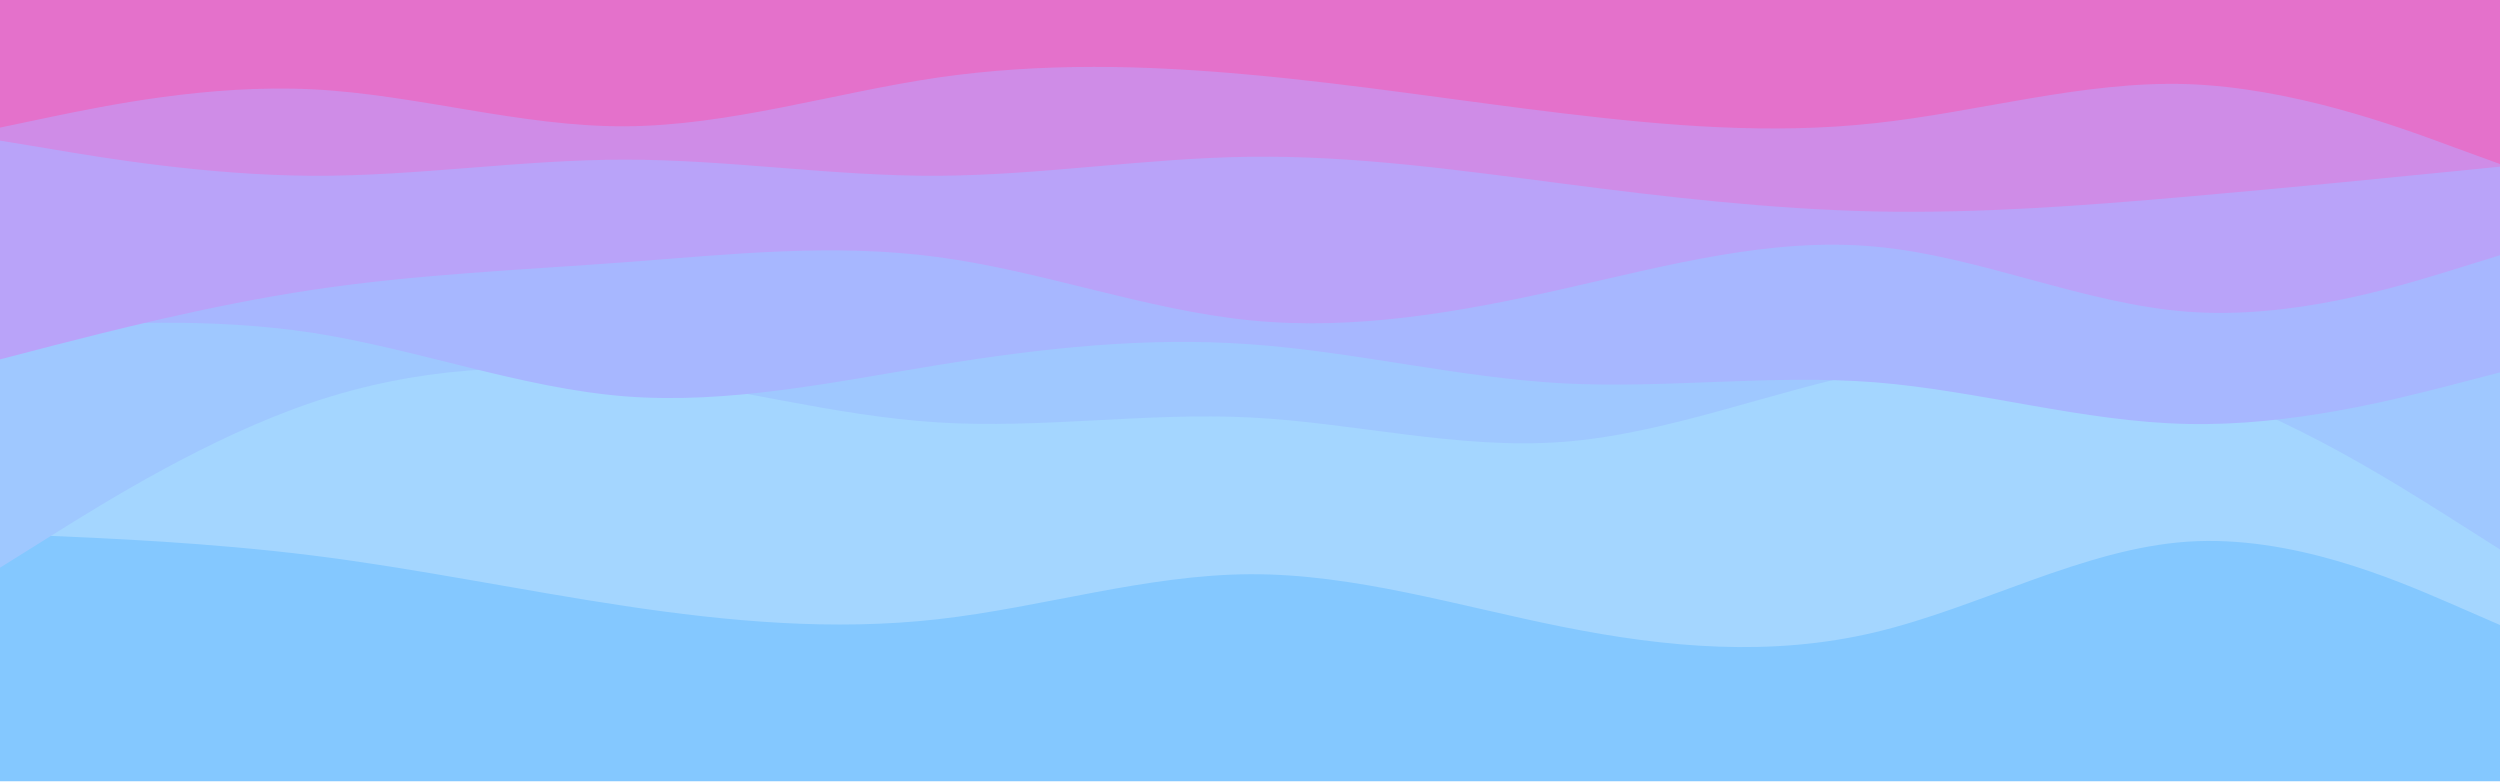
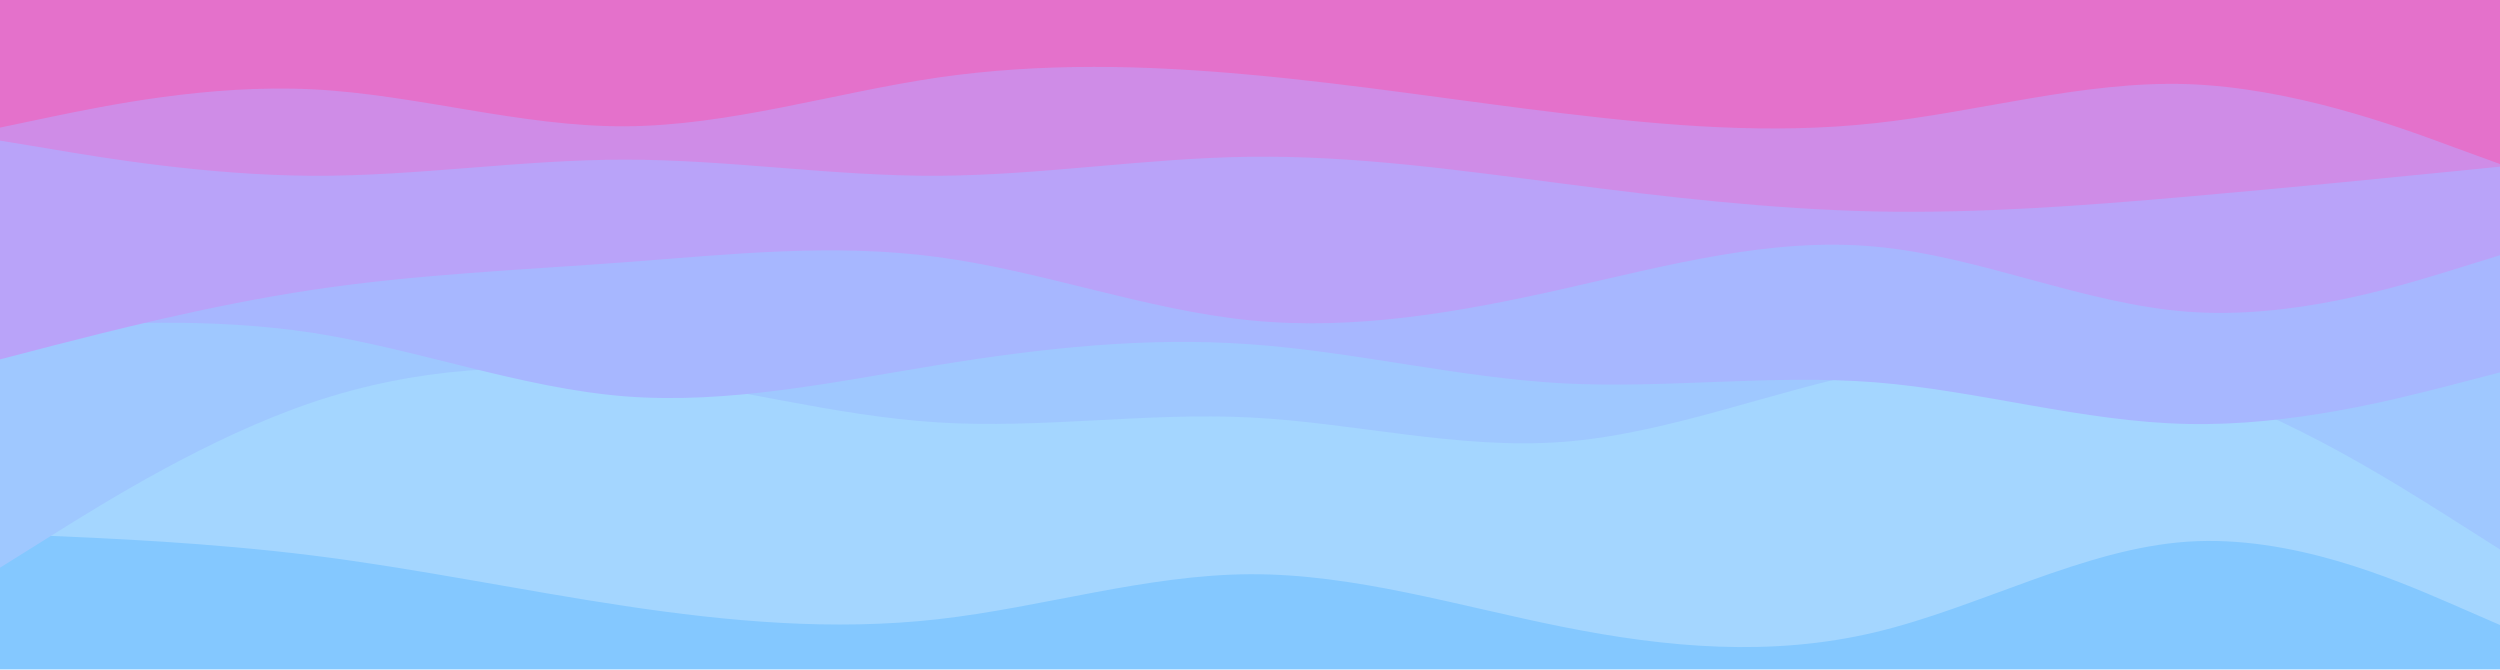
- <svg xmlns="http://www.w3.org/2000/svg" id="visual" viewBox="0 0 960 300" width="960" height="300" version="1.1">
-   <rect x="0" y="0" width="960" height="300" fill="#84c8ff" />
-   <path d="M0 205L20 205.8C40 206.7 80 208.3 120 213.3C160 218.3 200 226.7 240 232.7C280 238.7 320 242.3 360 237.8C400 233.3 440 220.7 480 220.5C520 220.3 560 232.7 600 240.7C640 248.7 680 252.3 720 242.8C760 233.3 800 210.7 840 208C880 205.3 920 222.7 940 231.3L960 240L960 0L940 0C920 0 880 0 840 0C800 0 760 0 720 0C680 0 640 0 600 0C560 0 520 0 480 0C440 0 400 0 360 0C320 0 280 0 240 0C200 0 160 0 120 0C80 0 40 0 20 0L0 0Z" fill="#a4d6ff" />
-   <path d="M0 218L20 205.5C40 193 80 168 120 154.5C160 141 200 139 240 143.7C280 148.3 320 159.7 360 162.2C400 164.7 440 158.3 480 160.3C520 162.3 560 172.7 600 169.7C640 166.7 680 150.3 720 142.3C760 134.3 800 134.7 840 147.5C880 160.3 920 185.7 940 198.3L960 211L960 0L940 0C920 0 880 0 840 0C800 0 760 0 720 0C680 0 640 0 600 0C560 0 520 0 480 0C440 0 400 0 360 0C320 0 280 0 240 0C200 0 160 0 120 0C80 0 40 0 20 0L0 0Z" fill="#9fc8ff" />
-   <path d="M0 127L20 125.7C40 124.3 80 121.7 120 127.8C160 134 200 149 240 152.2C280 155.3 320 146.7 360 140.2C400 133.7 440 129.3 480 132.2C520 135 560 145 600 147.2C640 149.3 680 143.7 720 146.8C760 150 800 162 840 162.8C880 163.7 920 153.3 940 148.2L960 143L960 0L940 0C920 0 880 0 840 0C800 0 760 0 720 0C680 0 640 0 600 0C560 0 520 0 480 0C440 0 400 0 360 0C320 0 280 0 240 0C200 0 160 0 120 0C80 0 40 0 20 0L0 0Z" fill="#a7b7ff" />
-   <path d="M0 138L20 132.8C40 127.7 80 117.3 120 111.3C160 105.3 200 103.7 240 100.7C280 97.7 320 93.3 360 98.7C400 104 440 119 480 123C520 127 560 120 600 111C640 102 680 91 720 94.7C760 98.3 800 116.7 840 119.7C880 122.7 920 110.3 940 104.2L960 98L960 0L940 0C920 0 880 0 840 0C800 0 760 0 720 0C680 0 640 0 600 0C560 0 520 0 480 0C440 0 400 0 360 0C320 0 280 0 240 0C200 0 160 0 120 0C80 0 40 0 20 0L0 0Z" fill="#b9a3f9" />
-   <path d="M0 54L20 57.3C40 60.7 80 67.3 120 67.5C160 67.7 200 61.3 240 61.3C280 61.3 320 67.7 360 67.5C400 67.3 440 60.7 480 60.2C520 59.7 560 65.3 600 70.5C640 75.7 680 80.3 720 81.2C760 82 800 79 840 75.5C880 72 920 68 940 66L960 64L960 0L940 0C920 0 880 0 840 0C800 0 760 0 720 0C680 0 640 0 600 0C560 0 520 0 480 0C440 0 400 0 360 0C320 0 280 0 240 0C200 0 160 0 120 0C80 0 40 0 20 0L0 0Z" fill="#cf8ce7" />
-   <path d="M0 49L20 44.8C40 40.7 80 32.3 120 34.3C160 36.3 200 48.7 240 48.5C280 48.3 320 35.7 360 29.8C400 24 440 25 480 28.7C520 32.3 560 38.7 600 43.5C640 48.3 680 51.7 720 47.3C760 43 800 31 840 32.3C880 33.7 920 48.3 940 55.7L960 63L960 0L940 0C920 0 880 0 840 0C800 0 760 0 720 0C680 0 640 0 600 0C560 0 520 0 480 0C440 0 400 0 360 0C320 0 280 0 240 0C200 0 160 0 120 0C80 0 40 0 20 0L0 0Z" fill="#e471cb" />
+ <svg xmlns="http://www.w3.org/2000/svg" id="visual" viewBox="0 0 960 257.058" width="960" height="257.058" version="1.1">
+   <defs id="defs19">
+     <clipPath clipPathUnits="userSpaceOnUse" id="clipPath299">
+       <rect style="fill:#000000" id="rect301" width="1301.157" height="414.149" x="-203.901" y="-157.091" />
+     </clipPath>
+     <clipPath clipPathUnits="userSpaceOnUse" id="clipPath303">
+       <rect style="fill:#000000" id="rect305" width="1301.157" height="414.149" x="-203.901" y="-157.091" />
+     </clipPath>
+     <clipPath clipPathUnits="userSpaceOnUse" id="clipPath307">
+       <rect style="fill:#000000" id="rect309" width="1301.157" height="414.149" x="-203.901" y="-157.091" />
+     </clipPath>
+     <clipPath clipPathUnits="userSpaceOnUse" id="clipPath311">
+       <rect style="fill:#000000" id="rect313" width="1301.157" height="414.149" x="-203.901" y="-157.091" />
+     </clipPath>
+     <clipPath clipPathUnits="userSpaceOnUse" id="clipPath315">
+       <rect style="fill:#000000" id="rect317" width="1301.157" height="414.149" x="-203.901" y="-157.091" />
+     </clipPath>
+     <clipPath clipPathUnits="userSpaceOnUse" id="clipPath319">
+       <rect style="fill:#000000" id="rect321" width="1301.157" height="414.149" x="-203.901" y="-157.091" />
+     </clipPath>
+     <clipPath clipPathUnits="userSpaceOnUse" id="clipPath323">
+       <rect style="fill:#000000" id="rect325" width="1301.157" height="414.149" x="-203.901" y="-157.091" />
+     </clipPath>
+   </defs>
+   <rect x="0" y="0" width="960" height="300" fill="#84c8ff" id="rect2" clip-path="url(#clipPath323)" />
+   <path d="m 0,205 20,0.8 c 20,0.9 60,2.5 100,7.5 40,5 80,13.4 120,19.4 40,6 80,9.6 120,5.1 40,-4.5 80,-17.1 120,-17.3 40,-0.2 80,12.2 120,20.2 40,8 80,11.6 120,2.1 40,-9.5 80,-32.1 120,-34.8 40,-2.7 80,14.7 100,23.3 l 20,8.7 V 0 H 940 C 920,0 880,0 840,0 800,0 760,0 720,0 680,0 640,0 600,0 560,0 520,0 480,0 440,0 400,0 360,0 320,0 280,0 240,0 200,0 160,0 120,0 80,0 40,0 20,0 H 0 Z" fill="#a4d6ff" id="path4" clip-path="url(#clipPath319)" />
+   <path d="M 0,218 20,205.5 C 40,193 80,168 120,154.5 160,141 200,139 240,143.7 c 40,4.6 80,16 120,18.5 40,2.5 80,-3.9 120,-1.9 40,2 80,12.4 120,9.4 40,-3 80,-19.4 120,-27.4 40,-8 80,-7.6 120,5.2 40,12.8 80,38.2 100,50.8 L 960,211 V 0 H 940 C 920,0 880,0 840,0 800,0 760,0 720,0 680,0 640,0 600,0 560,0 520,0 480,0 440,0 400,0 360,0 320,0 280,0 240,0 200,0 160,0 120,0 80,0 40,0 20,0 H 0 Z" fill="#9fc8ff" id="path6" clip-path="url(#clipPath315)" />
+   <path d="m 0,127 20,-1.3 c 20,-1.4 60,-4 100,2.1 40,6.2 80,21.2 120,24.4 40,3.1 80,-5.5 120,-12 40,-6.5 80,-10.9 120,-8 40,2.8 80,12.8 120,15 40,2.1 80,-3.5 120,-0.4 40,3.2 80,15.2 120,16 40,0.9 80,-9.5 100,-14.6 L 960,143 V 0 H 940 C 920,0 880,0 840,0 800,0 760,0 720,0 680,0 640,0 600,0 560,0 520,0 480,0 440,0 400,0 360,0 320,0 280,0 240,0 200,0 160,0 120,0 80,0 40,0 20,0 H 0 Z" fill="#a7b7ff" id="path8" clip-path="url(#clipPath311)" />
+   <path d="m 0,138 20,-5.2 c 20,-5.1 60,-15.5 100,-21.5 40,-6 80,-7.6 120,-10.6 40,-3 80,-7.4 120,-2 40,5.3 80,20.3 120,24.3 40,4 80,-3 120,-12 40,-9 80,-20 120,-16.3 40,3.6 80,22 120,25 40,3 80,-9.4 100,-15.5 L 960,98 V 0 H 940 C 920,0 880,0 840,0 800,0 760,0 720,0 680,0 640,0 600,0 560,0 520,0 480,0 440,0 400,0 360,0 320,0 280,0 240,0 200,0 160,0 120,0 80,0 40,0 20,0 H 0 Z" fill="#b9a3f9" id="path10" clip-path="url(#clipPath307)" />
+   <path d="m 0,54 20,3.3 c 20,3.4 60,10 100,10.2 40,0.2 80,-6.2 120,-6.2 40,0 80,6.4 120,6.2 40,-0.2 80,-6.8 120,-7.3 40,-0.5 80,5.1 120,10.3 40,5.2 80,9.8 120,10.7 C 760,82 800,79 840,75.5 880,72 920,68 940,66 l 20,-2 V 0 H 940 C 920,0 880,0 840,0 800,0 760,0 720,0 680,0 640,0 600,0 560,0 520,0 480,0 440,0 400,0 360,0 320,0 280,0 240,0 200,0 160,0 120,0 80,0 40,0 20,0 H 0 Z" fill="#cf8ce7" id="path12" clip-path="url(#clipPath303)" />
+   <path d="m 0,49 20,-4.2 c 20,-4.1 60,-12.5 100,-10.5 40,2 80,14.4 120,14.2 40,-0.2 80,-12.8 120,-18.7 40,-5.8 80,-4.8 120,-1.1 40,3.6 80,10 120,14.8 40,4.8 80,8.2 120,3.8 40,-4.3 80,-16.3 120,-15 40,1.4 80,16 100,23.4 L 960,63 V 0 H 940 C 920,0 880,0 840,0 800,0 760,0 720,0 680,0 640,0 600,0 560,0 520,0 480,0 440,0 400,0 360,0 320,0 280,0 240,0 200,0 160,0 120,0 80,0 40,0 20,0 H 0 Z" fill="#e471cb" id="path14" clip-path="url(#clipPath299)" />
</svg>
